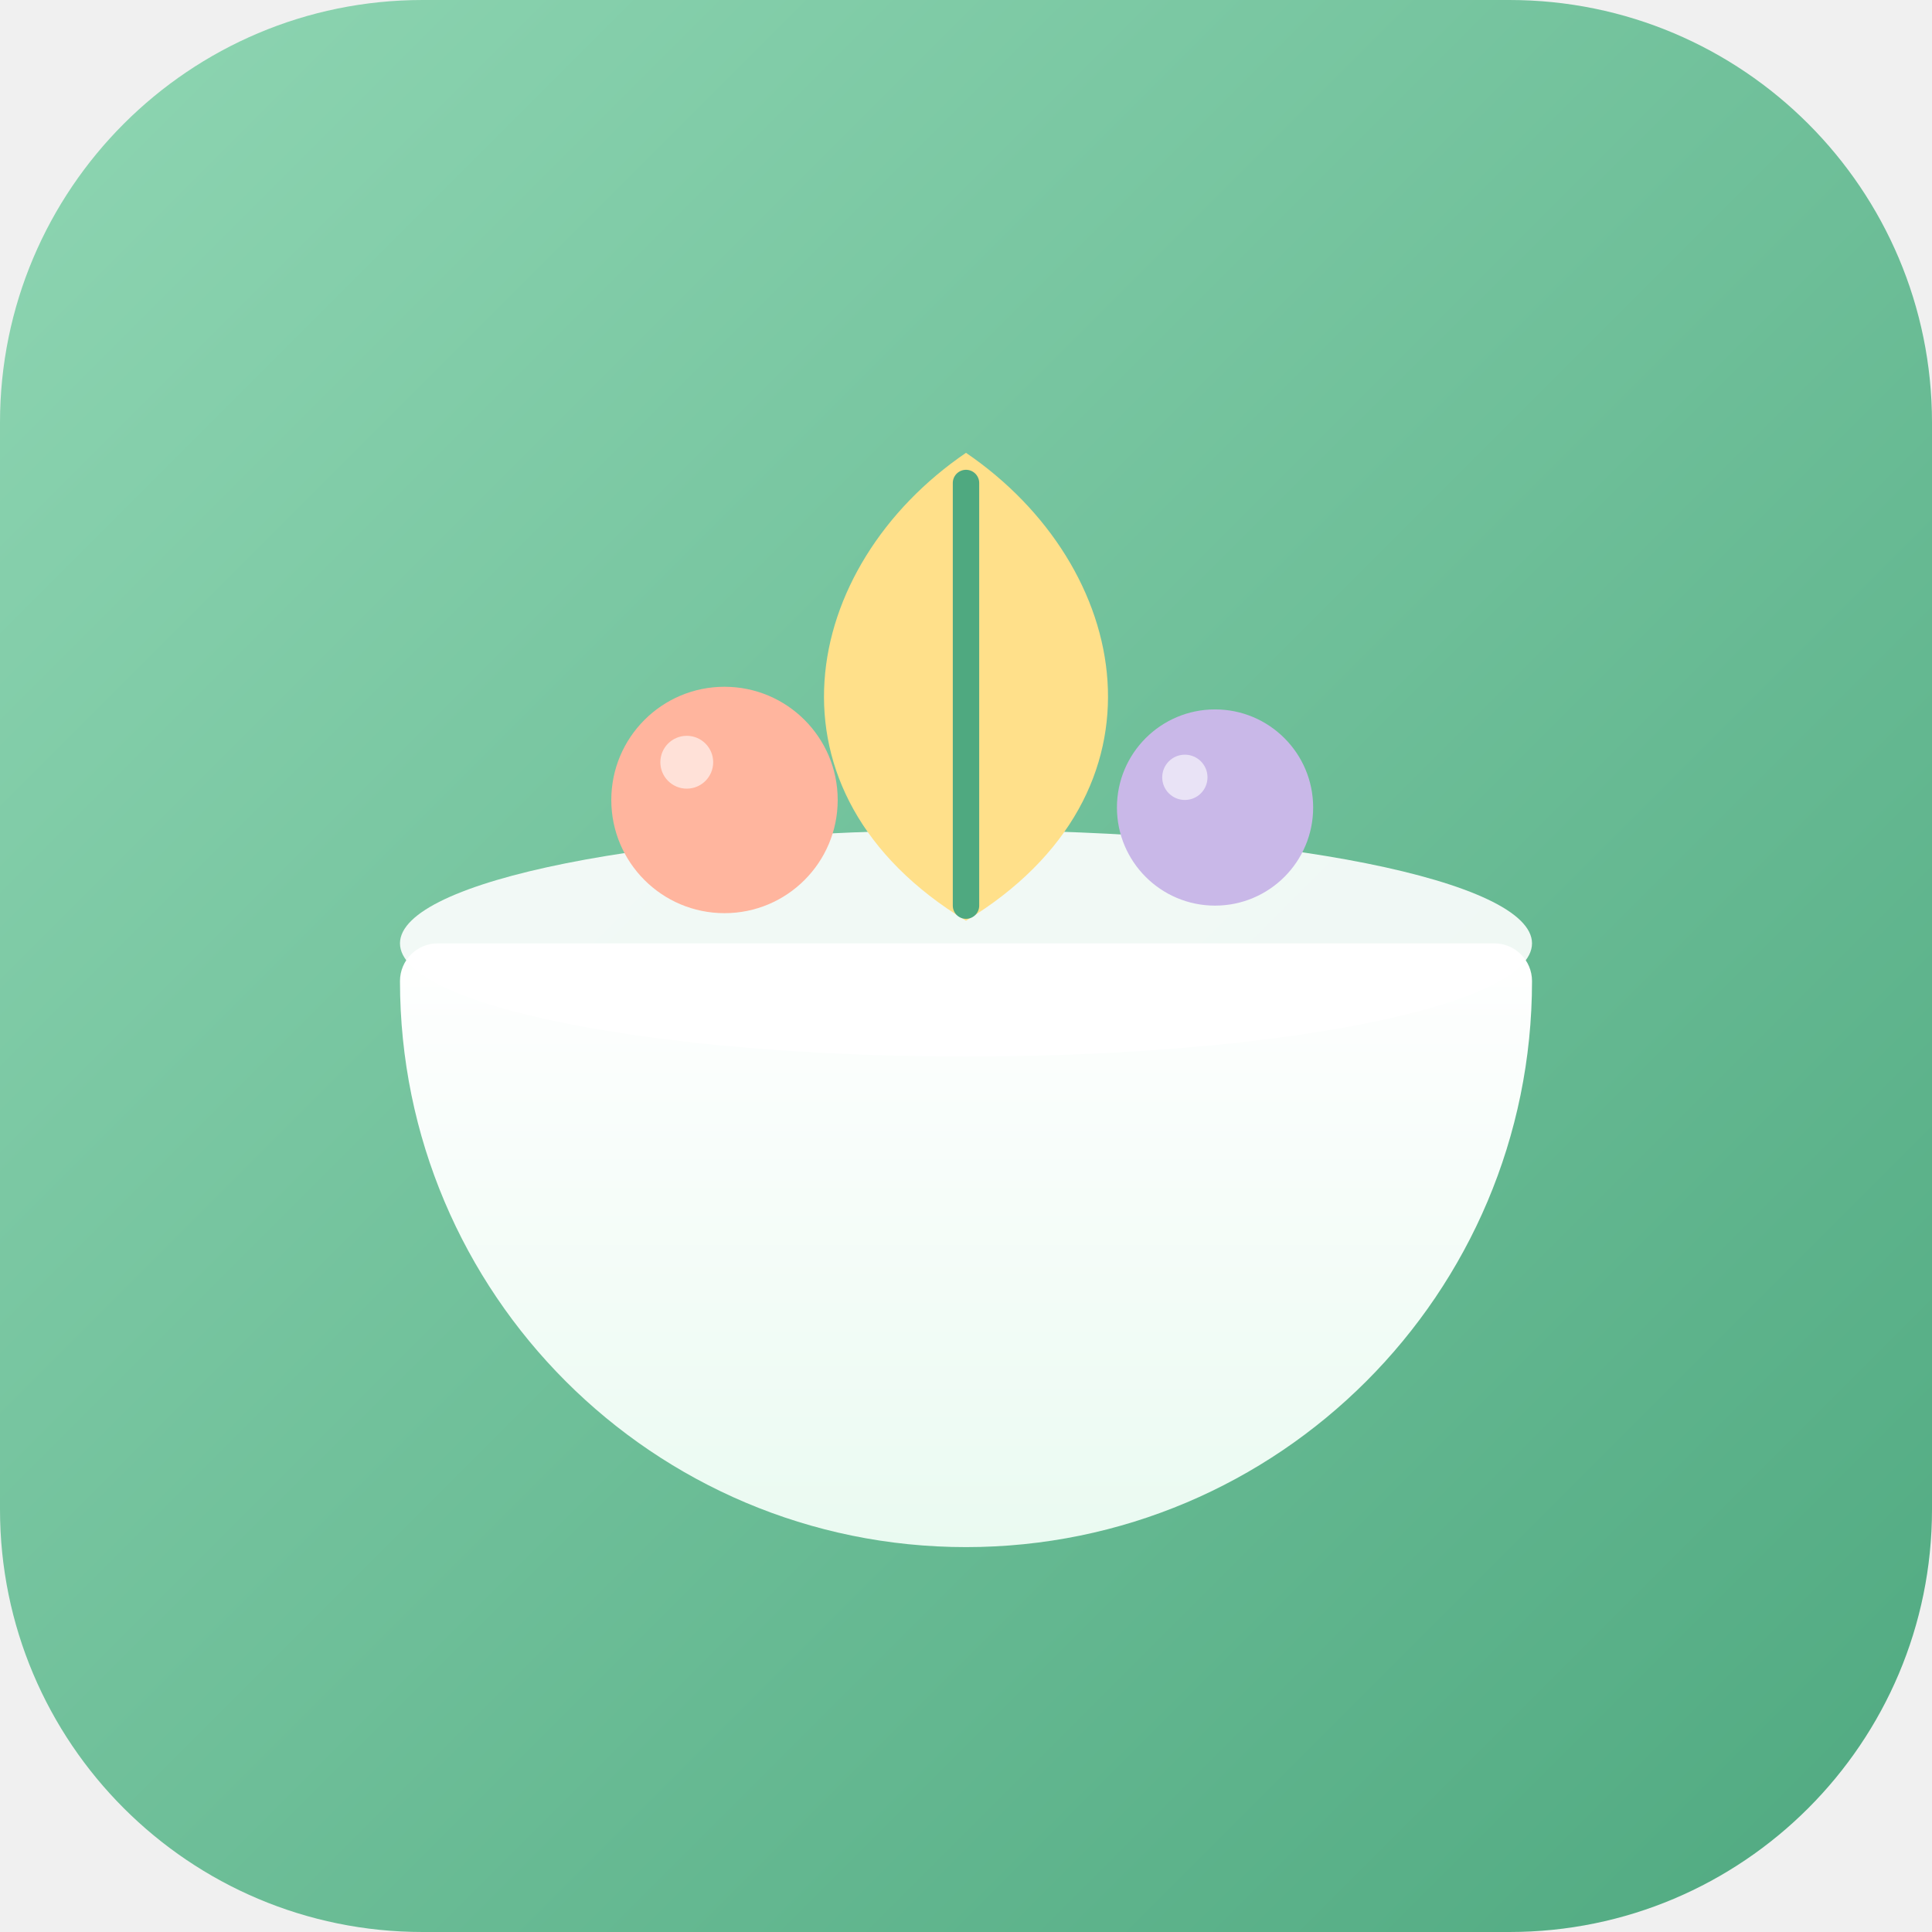
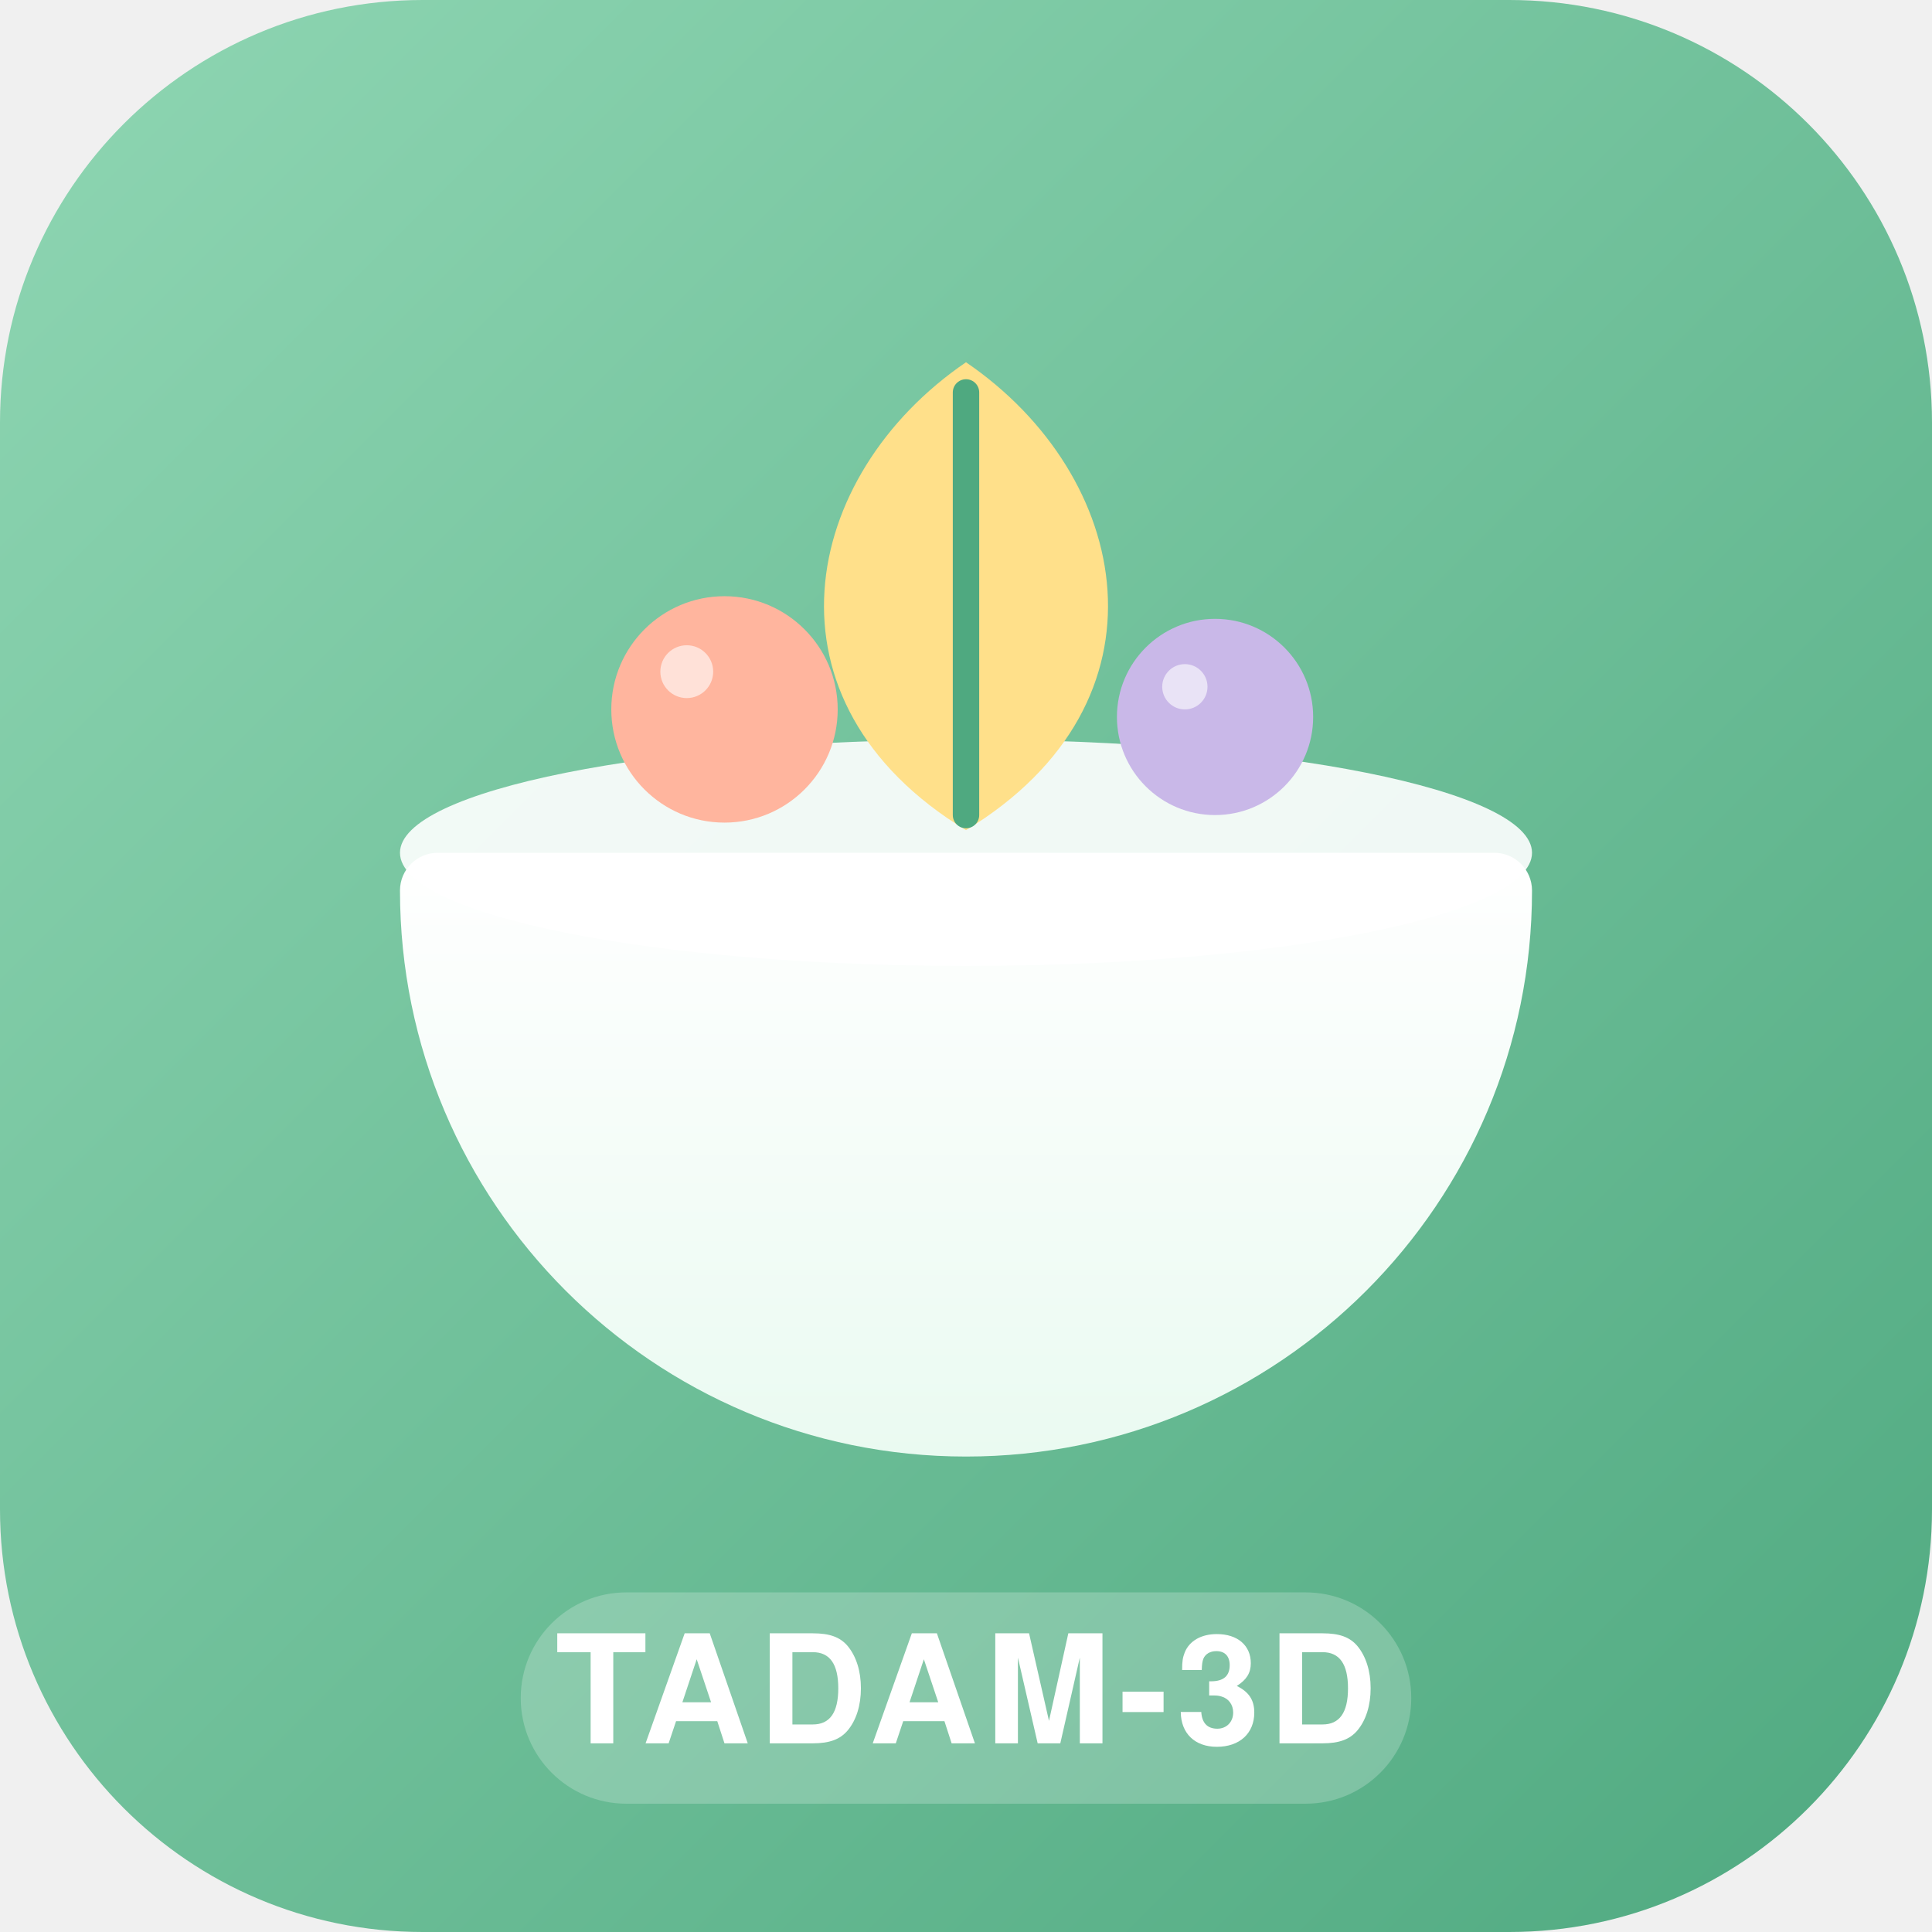
<svg xmlns="http://www.w3.org/2000/svg" width="512" height="512" viewBox="0 0 512 512">
  <defs>
    <linearGradient id="bg" x1="0" y1="0" x2="1" y2="1">
      <stop offset="0" stop-color="#8fd6b3" />
      <stop offset="1" stop-color="#4fa980" />
    </linearGradient>
    <linearGradient id="bowl" x1="0" y1="0" x2="0" y2="1">
      <stop offset="0" stop-color="#ffffff" />
      <stop offset="1" stop-color="#eafaf1" />
    </linearGradient>
  </defs>
  <rect width="512" height="512" rx="112" fill="url(#bg)" />
-   <path d="M116 250 h280 a10 10 0 0 1 10 10 a150 150 0 0 1 -300 0 a10 10 0 0 1 10 -10 z" fill="url(#bowl)" />
-   <ellipse cx="256" cy="250" rx="150" ry="30" fill="#ffffff" opacity="0.9" />
-   <path d="M256 120 C300 150 312 210 256 244 C200 210 212 150 256 120 z" fill="#ffe08a" />
-   <path d="M256 128 C256 180 256 210 256 240" stroke="#4fa980" stroke-width="7" fill="none" stroke-linecap="round" />
-   <circle cx="192" cy="212" r="30" fill="#ffb59e" />
-   <circle cx="182" cy="202" r="7" fill="#fff" opacity="0.6" />
-   <circle cx="322" cy="214" r="26" fill="#c9b8e8" />
-   <circle cx="314" cy="206" r="6" fill="#fff" opacity="0.6" />
+   <g transform="translate(0,-24)">
+     <path d="M116 250 h280 a10 10 0 0 1 10 10 a150 150 0 0 1 -300 0 a10 10 0 0 1 10 -10 z" fill="url(#bowl)" />
+     <ellipse cx="256" cy="250" rx="150" ry="30" fill="#ffffff" opacity="0.9" />
+     <path d="M256 120 C300 150 312 210 256 244 C200 210 212 150 256 120 z" fill="#ffe08a" />
+     <path d="M256 128 C256 180 256 210 256 240" stroke="#4fa980" stroke-width="7" fill="none" stroke-linecap="round" />
+     <circle cx="192" cy="212" r="30" fill="#ffb59e" />
+     <circle cx="182" cy="202" r="7" fill="#fff" opacity="0.6" />
+     <circle cx="322" cy="214" r="26" fill="#c9b8e8" />
+     <circle cx="314" cy="206" r="6" fill="#fff" opacity="0.6" />
+   </g>
+   <g transform="translate(256,452)">
+     <rect x="-118" y="-30" width="236" height="56" rx="28" fill="#ffffff" opacity="0.22" />
+     <text x="0" y="10" text-anchor="middle" font-family="-apple-system, Helvetica, Arial, sans-serif" font-size="40" font-weight="800" letter-spacing="2" fill="#ffffff">TADAM-3D</text>
+   </g>
</svg>
